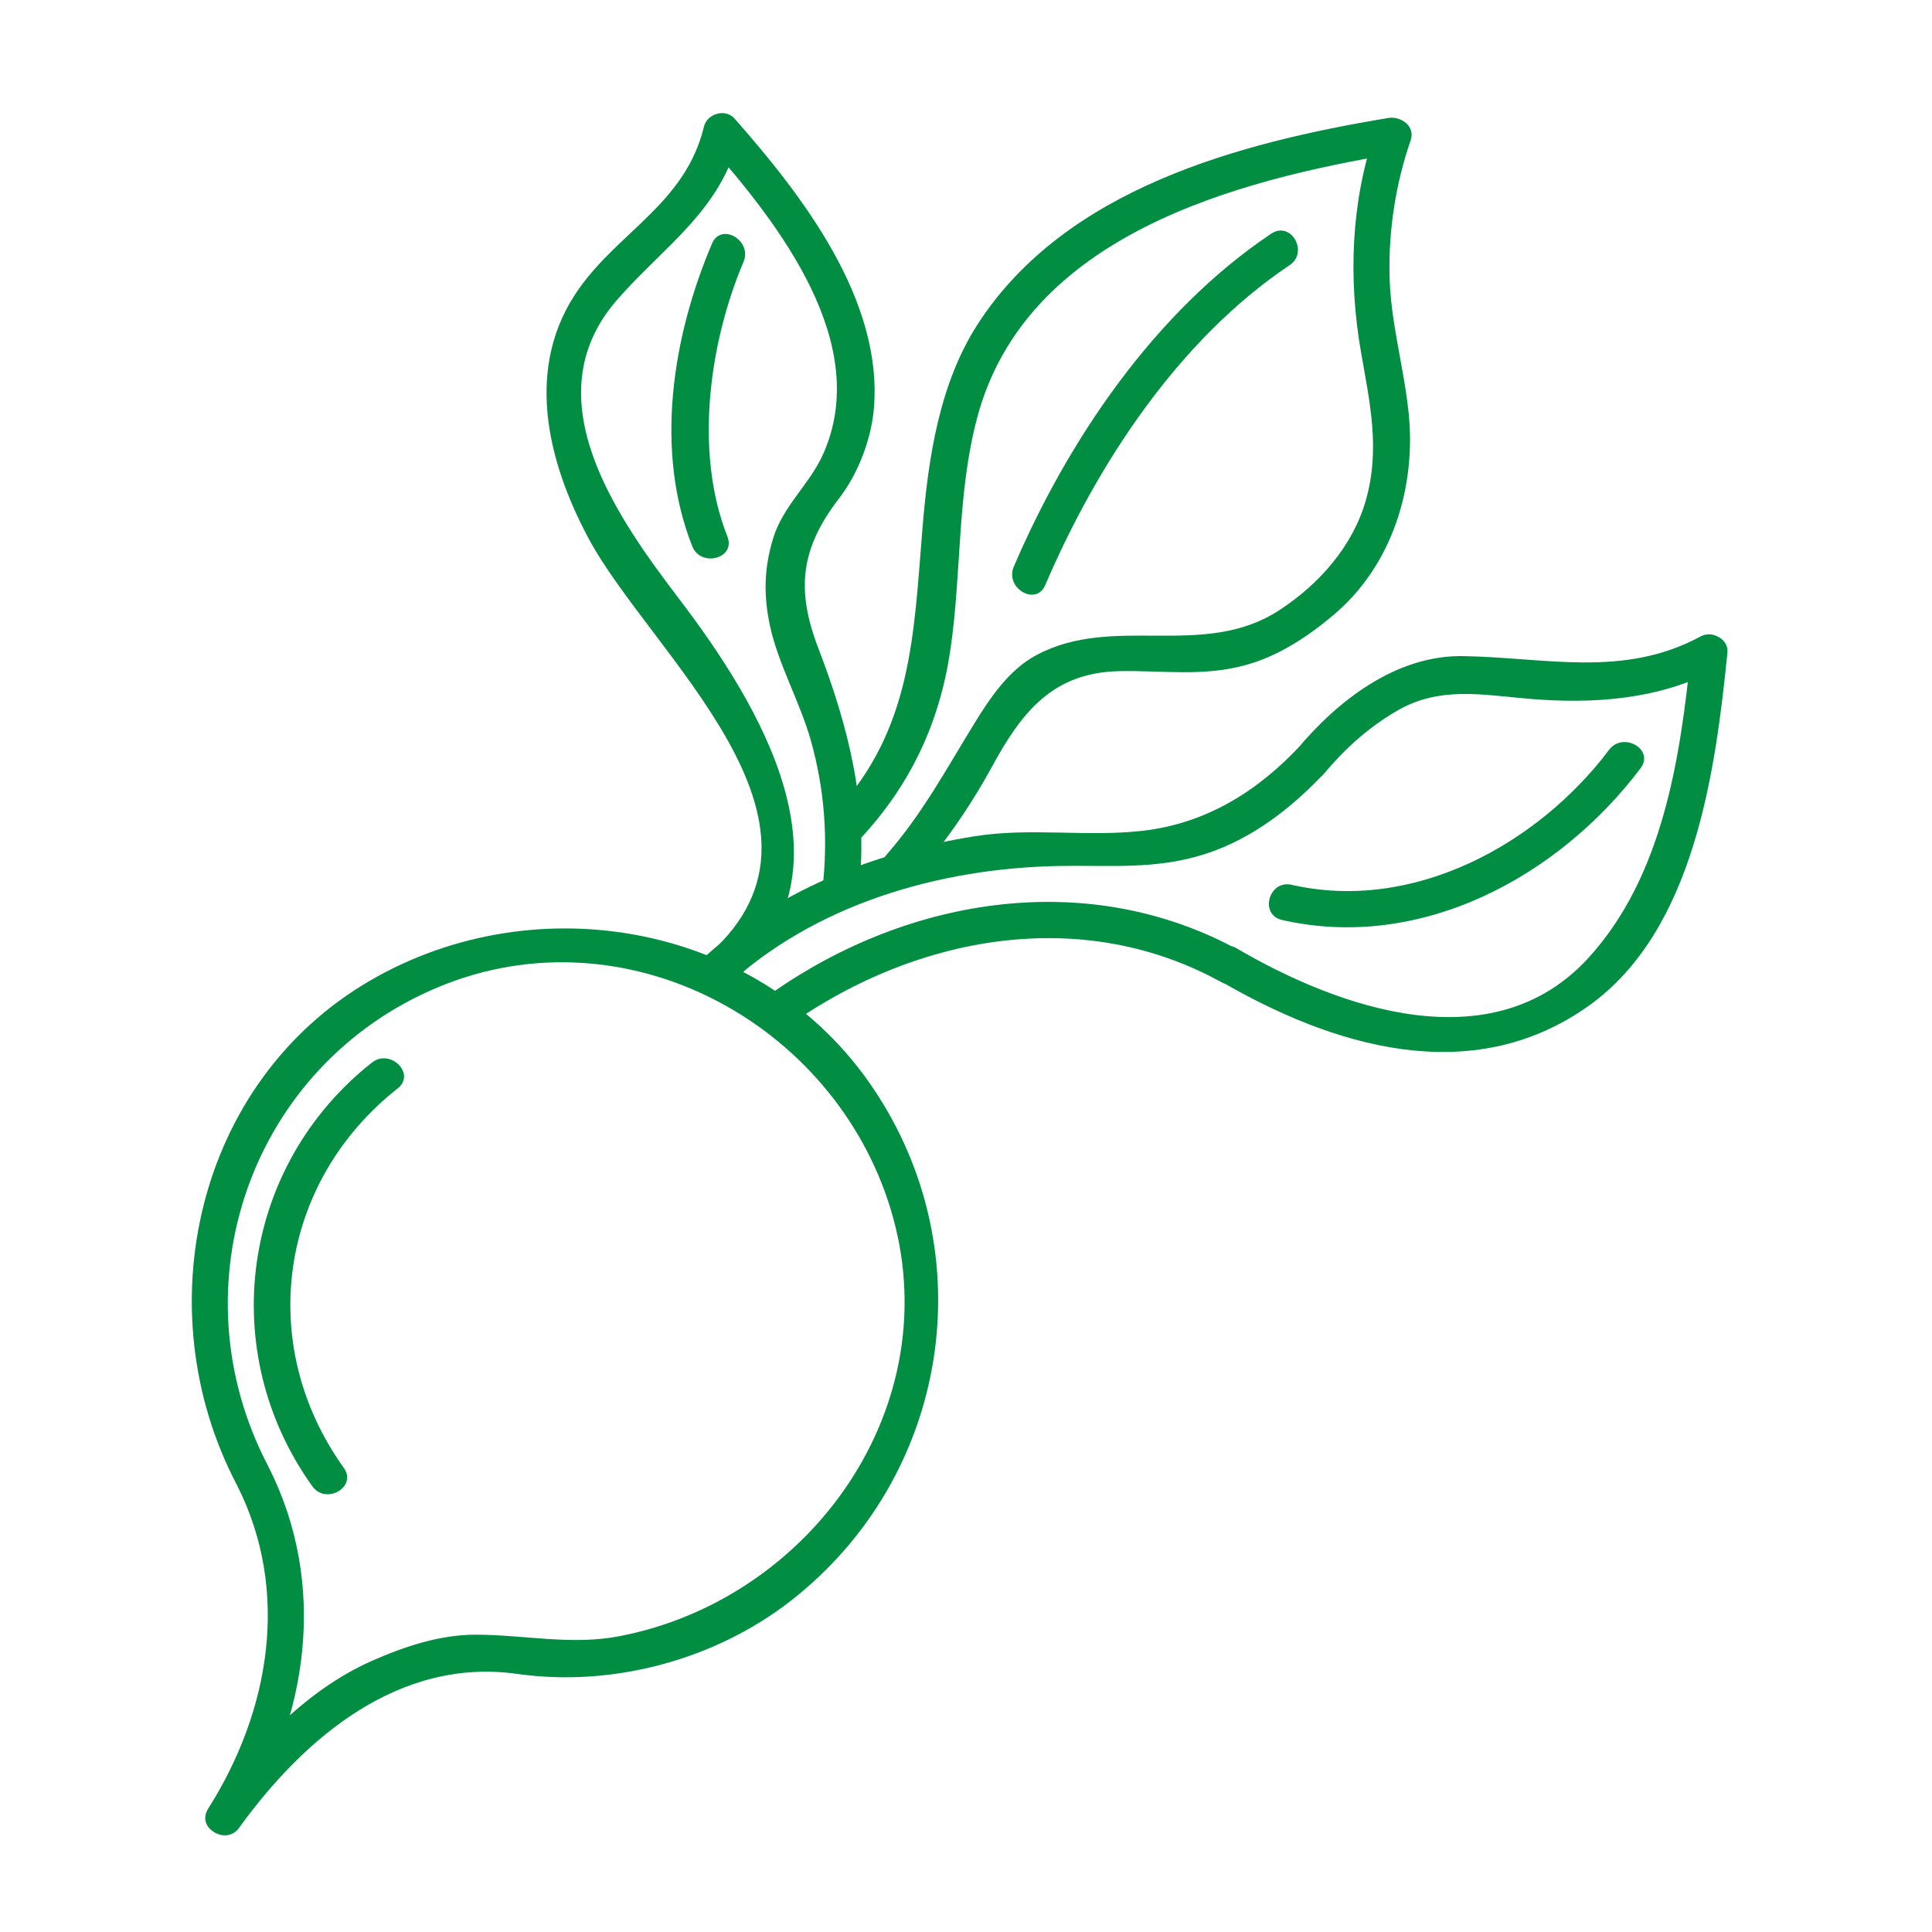
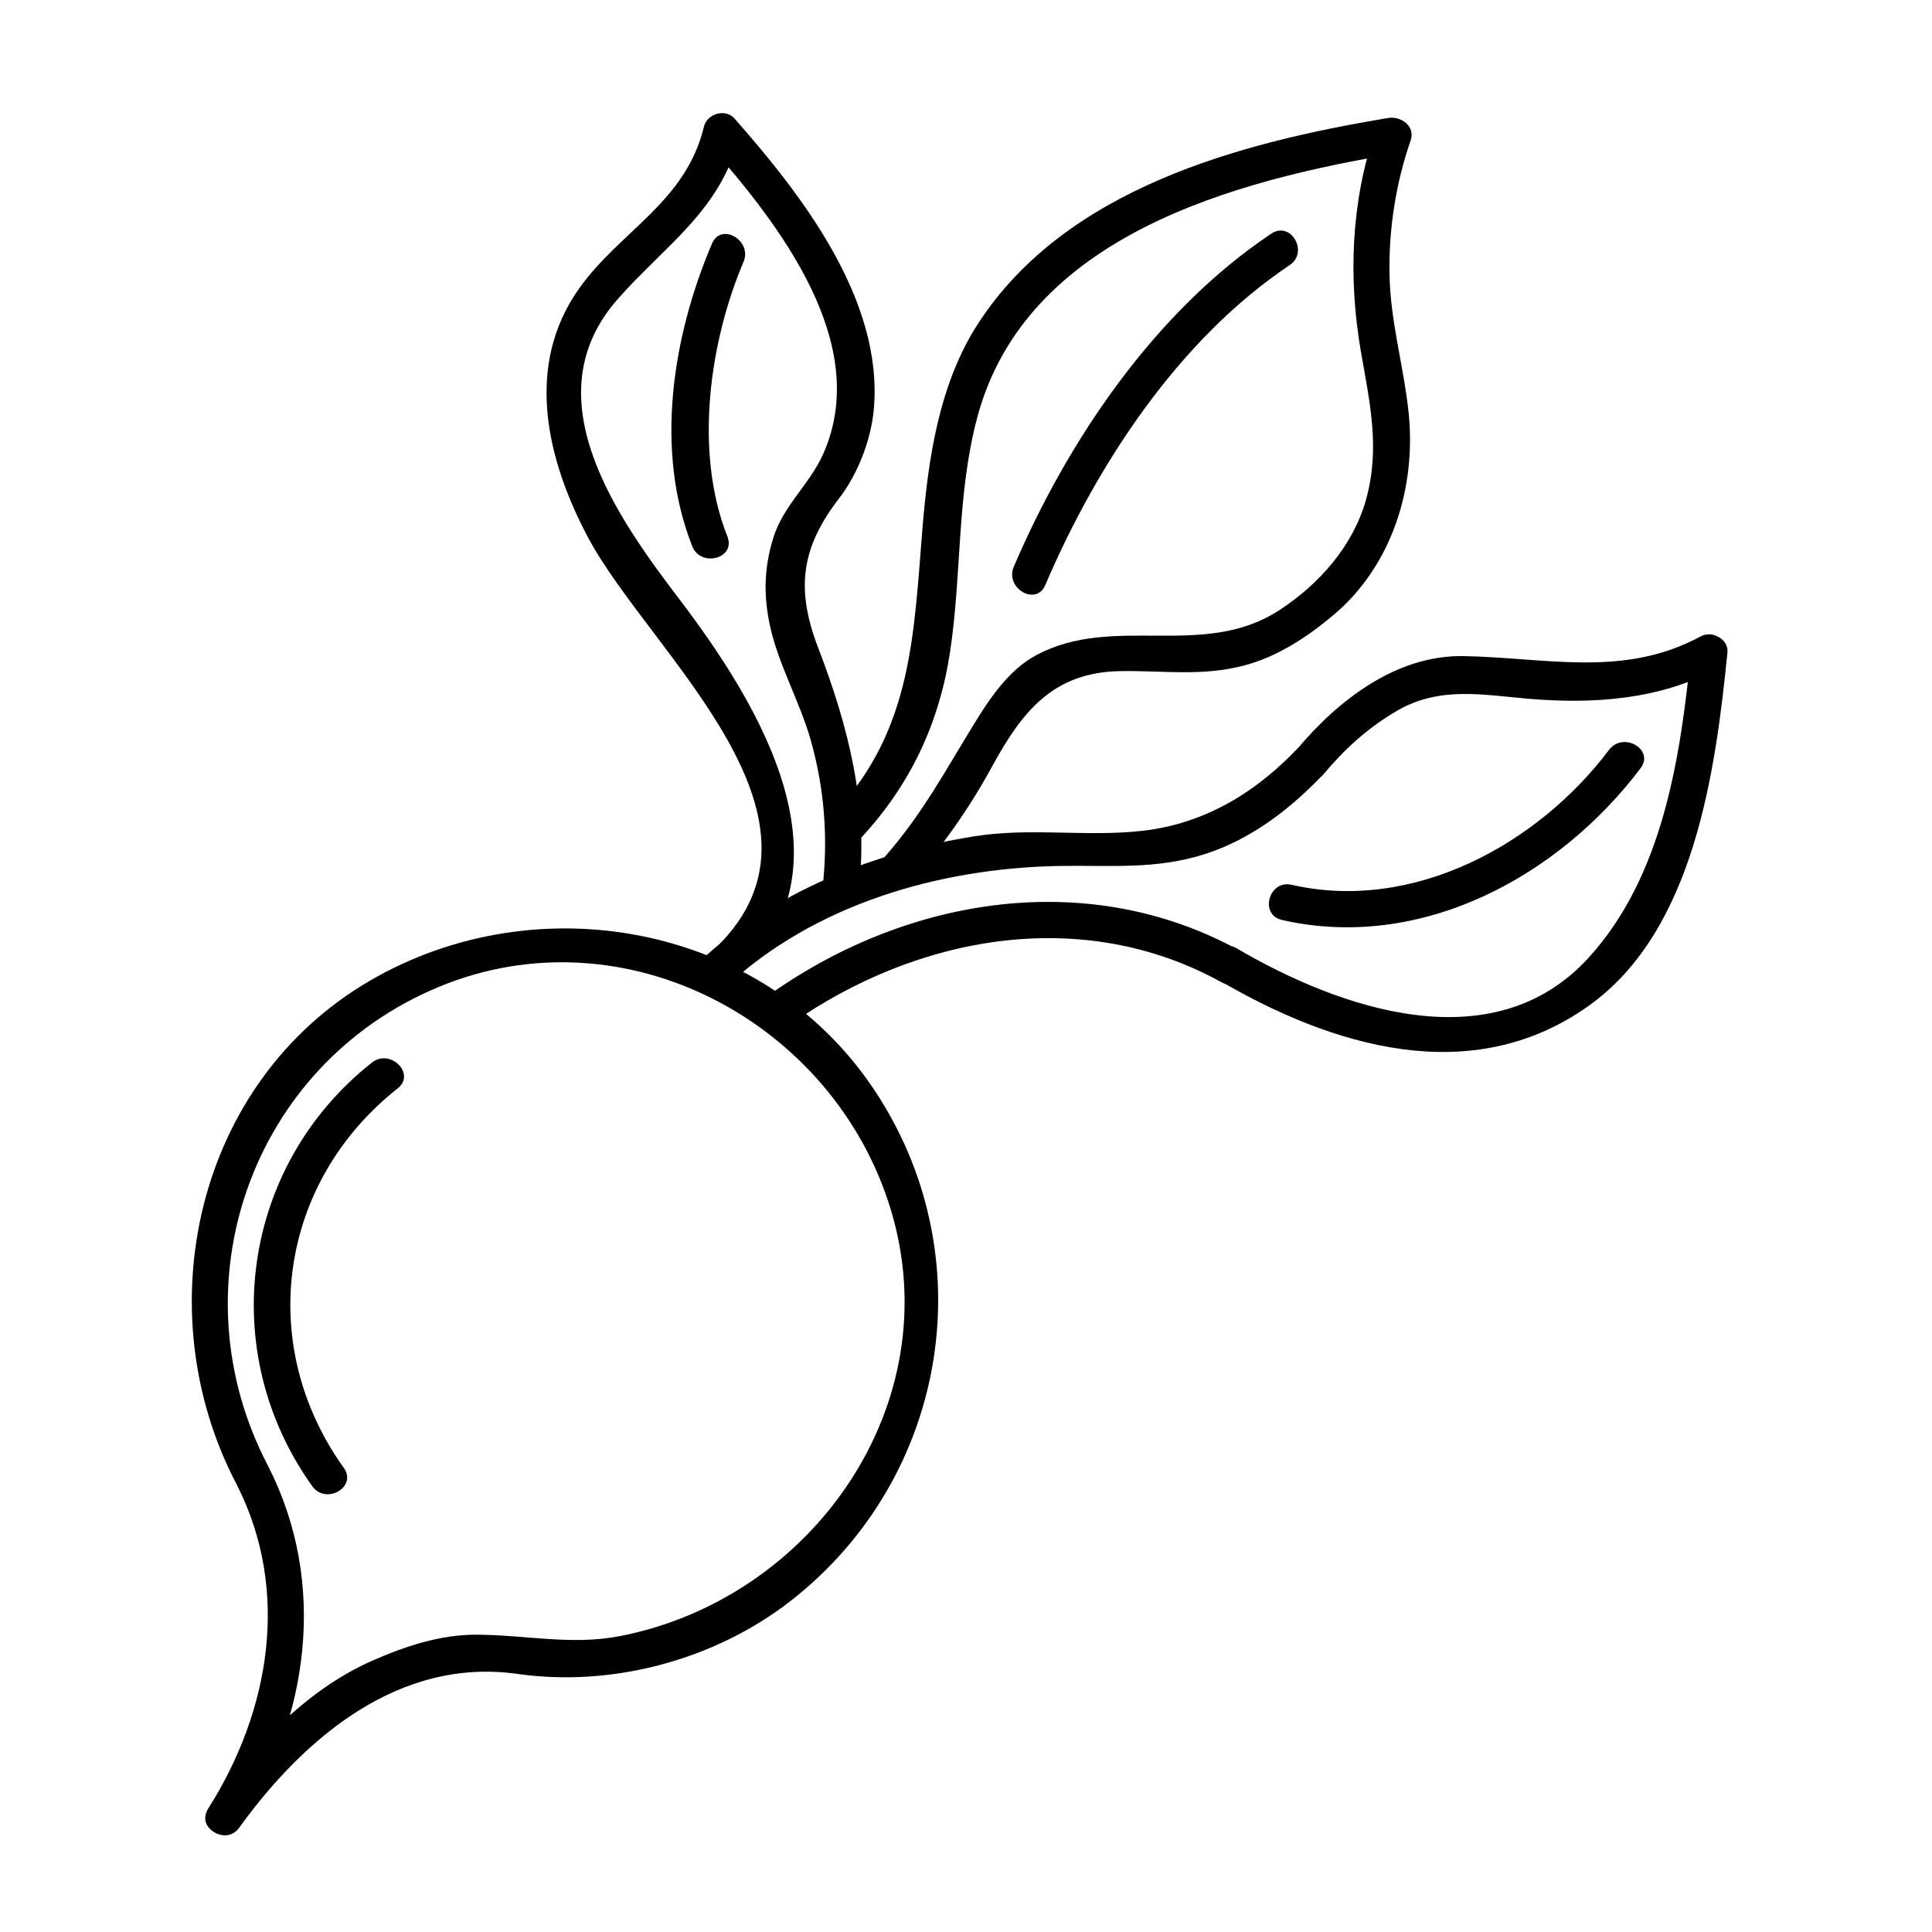
- <svg xmlns="http://www.w3.org/2000/svg" fill="#018E42" version="1.1" x="0px" y="0px" viewBox="0 0 100 100" enable-background="new 0 0 100 100" xml:space="preserve">
+ <svg xmlns="http://www.w3.org/2000/svg" fill="#000000" version="1.1" x="0px" y="0px" viewBox="0 0 100 100" enable-background="new 0 0 100 100" xml:space="preserve">
  <g>
    <g>
      <g>
-         <path fill="#018E42" d="M12.268,76.873c2.77,5.473,1.706,11.687-1.484,16.729c0.543,0.317,1.086,0.636,1.63,0.953     c0.305-0.485,0.921-1.529,1.087-1.736c-0.494-0.381-0.988-0.762-1.482-1.144c-0.402,0.648-0.822,1.286-1.235,1.927     c-0.67,1.04,0.93,1.918,1.63,0.953c3.367-4.643,8.266-8.777,14.369-7.913c4.933,0.699,10.247-0.733,14.169-3.801     c8.179-6.395,10.055-17.965,4.198-26.58c-5.74-8.444-17.355-10.54-26.005-5.499c-9.039,5.267-11.613,17.054-6.909,26.049     c0.564,1.078,2.193,0.124,1.63-0.953c-4.858-9.288-0.895-20.724,8.833-24.771c9.625-4.005,20.454,1.816,23.401,11.498     c3.079,10.113-4.081,20.191-14.048,22.106c-2.499,0.479-4.909-0.075-7.403-0.08c-1.879-0.004-3.695,0.604-5.392,1.352     c-3.509,1.547-6.269,4.598-8.474,7.639c0.543,0.317,1.086,0.636,1.63,0.953c0.413-0.642,0.833-1.278,1.235-1.927     c0.556-0.896-0.801-1.987-1.482-1.144c-0.525,0.65-0.939,1.41-1.383,2.117c-0.649,1.035,0.981,1.978,1.63,0.953     c3.566-5.637,4.557-12.562,1.484-18.635C13.348,74.834,11.72,75.79,12.268,76.873L12.268,76.873z" />
+         <path fill="#000000" d="M12.268,76.873c2.77,5.473,1.706,11.687-1.484,16.729c0.543,0.317,1.086,0.636,1.63,0.953     c0.305-0.485,0.921-1.529,1.087-1.736c-0.494-0.381-0.988-0.762-1.482-1.144c-0.402,0.648-0.822,1.286-1.235,1.927     c-0.67,1.04,0.93,1.918,1.63,0.953c3.367-4.643,8.266-8.777,14.369-7.913c4.933,0.699,10.247-0.733,14.169-3.801     c8.179-6.395,10.055-17.965,4.198-26.58c-5.74-8.444-17.355-10.54-26.005-5.499c-9.039,5.267-11.613,17.054-6.909,26.049     c0.564,1.078,2.193,0.124,1.63-0.953c-4.858-9.288-0.895-20.724,8.833-24.771c9.625-4.005,20.454,1.816,23.401,11.498     c3.079,10.113-4.081,20.191-14.048,22.106c-2.499,0.479-4.909-0.075-7.403-0.08c-1.879-0.004-3.695,0.604-5.392,1.352     c-3.509,1.547-6.269,4.598-8.474,7.639c0.543,0.317,1.086,0.636,1.63,0.953c0.413-0.642,0.833-1.278,1.235-1.927     c0.556-0.896-0.801-1.987-1.482-1.144c-0.525,0.65-0.939,1.41-1.383,2.117c-0.649,1.035,0.981,1.978,1.63,0.953     c3.566-5.637,4.557-12.562,1.484-18.635C13.348,74.834,11.72,75.79,12.268,76.873L12.268,76.873z" />
      </g>
    </g>
    <g>
      <g>
-         <path fill="#018E42" d="M40.944,52.998c6.548-4.58,15.061-6.145,22.282-2.157c1.089,0.601,1.915-0.925,0.953-1.63     c-0.057-0.042-0.113-0.083-0.17-0.125c-0.317,0.543-0.636,1.086-0.953,1.63c5.903,3.458,13.095,5.659,19.161,1.355     c5.493-3.897,6.578-12.177,7.195-18.298c0.073-0.722-0.852-1.163-1.42-0.815c-0.273,0.155-0.539,0.323-0.795,0.505     c-0.597,0.41-0.657,1.583,0.226,1.725c0.628,0.101,1.297-0.285,1.713-0.748c0.718-0.797-0.183-1.999-1.144-1.482     c-3.988,2.145-8.02,1.066-12.27,1.002c-3.457-0.052-6.473,2.295-8.575,4.807c-0.771,0.921,0.521,2.254,1.334,1.335     c0.053-0.06,0.105-0.119,0.157-0.178c0.801-0.905-0.499-2.231-1.334-1.335c-2.214,2.376-4.891,4.039-8.165,4.413     c-2.894,0.331-5.795-0.182-8.714,0.286c-5.208,0.833-10.294,2.831-14.196,6.464c-0.892,0.831,0.445,2.164,1.335,1.335     c4.601-4.286,11.043-6.145,17.22-6.264c2.664-0.051,5.026,0.207,7.605-0.623c2.443-0.787,4.523-2.423,6.249-4.275     c-0.444-0.445-0.89-0.89-1.334-1.335c-0.053,0.06-0.105,0.119-0.157,0.178c0.444,0.445,0.89,0.89,1.334,1.335     c1.114-1.331,2.301-2.418,3.808-3.302c2.205-1.293,4.419-0.839,6.806-0.635c3.385,0.289,6.815,0.053,9.851-1.578     c-0.382-0.494-0.763-0.988-1.144-1.482c-0.33,0.366-0.709,0.129,0.122,0.262c0.075,0.575,0.15,1.15,0.226,1.725     c0.257-0.182,0.521-0.35,0.796-0.505c-0.474-0.271-0.947-0.543-1.42-0.815c-0.551,5.457-1.453,11.591-5.313,15.812     c-4.948,5.41-12.894,2.612-18.203-0.499c-1.074-0.629-1.912,0.927-0.953,1.63c0.057,0.042,0.113,0.083,0.17,0.125     c0.317-0.543,0.636-1.086,0.953-1.63c-7.785-4.298-17.083-2.812-24.188,2.158C39.003,52.061,39.944,53.698,40.944,52.998     L40.944,52.998z" />
+         <path fill="#000000" d="M40.944,52.998c6.548-4.58,15.061-6.145,22.282-2.157c1.089,0.601,1.915-0.925,0.953-1.63     c-0.057-0.042-0.113-0.083-0.17-0.125c-0.317,0.543-0.636,1.086-0.953,1.63c5.903,3.458,13.095,5.659,19.161,1.355     c5.493-3.897,6.578-12.177,7.195-18.298c0.073-0.722-0.852-1.163-1.42-0.815c-0.273,0.155-0.539,0.323-0.795,0.505     c-0.597,0.41-0.657,1.583,0.226,1.725c0.628,0.101,1.297-0.285,1.713-0.748c0.718-0.797-0.183-1.999-1.144-1.482     c-3.988,2.145-8.02,1.066-12.27,1.002c-3.457-0.052-6.473,2.295-8.575,4.807c-0.771,0.921,0.521,2.254,1.334,1.335     c0.053-0.06,0.105-0.119,0.157-0.178c0.801-0.905-0.499-2.231-1.334-1.335c-2.214,2.376-4.891,4.039-8.165,4.413     c-2.894,0.331-5.795-0.182-8.714,0.286c-5.208,0.833-10.294,2.831-14.196,6.464c-0.892,0.831,0.445,2.164,1.335,1.335     c4.601-4.286,11.043-6.145,17.22-6.264c2.664-0.051,5.026,0.207,7.605-0.623c2.443-0.787,4.523-2.423,6.249-4.275     c-0.444-0.445-0.89-0.89-1.334-1.335c-0.053,0.06-0.105,0.119-0.157,0.178c0.444,0.445,0.89,0.89,1.334,1.335     c1.114-1.331,2.301-2.418,3.808-3.302c2.205-1.293,4.419-0.839,6.806-0.635c3.385,0.289,6.815,0.053,9.851-1.578     c-0.382-0.494-0.763-0.988-1.144-1.482c-0.33,0.366-0.709,0.129,0.122,0.262c0.075,0.575,0.15,1.15,0.226,1.725     c0.257-0.182,0.521-0.35,0.796-0.505c-0.474-0.271-0.947-0.543-1.42-0.815c-0.551,5.457-1.453,11.591-5.313,15.812     c-4.948,5.41-12.894,2.612-18.203-0.499c-1.074-0.629-1.912,0.927-0.953,1.63c0.057,0.042,0.113,0.083,0.17,0.125     c0.317-0.543,0.636-1.086,0.953-1.63c-7.785-4.298-17.083-2.812-24.188,2.158C39.003,52.061,39.944,53.698,40.944,52.998     L40.944,52.998z" />
      </g>
    </g>
    <g>
      <g>
-         <path fill="#018E42" d="M38.045,50.706c6.463-5.736,1.253-14.255-2.866-19.67c-3.214-4.225-7.663-10.429-3.251-15.502     c2.416-2.778,5.402-4.628,6.332-8.484c-0.526,0.139-1.052,0.277-1.578,0.417c3.647,4.136,8.479,10.337,5.917,16.051     c-0.694,1.549-2.068,2.668-2.576,4.329c-0.477,1.561-0.51,2.941-0.172,4.532c0.421,1.98,1.556,3.956,2.114,5.934     c0.713,2.525,0.907,5.109,0.603,7.708c-0.141,1.208,1.748,1.194,1.888,0c0.507-4.341-0.557-8.454-2.105-12.486     c-1.163-3.03-0.906-5.167,1.087-7.749c0.98-1.27,1.661-3.058,1.795-4.652c0.471-5.608-3.692-11.004-7.217-15.002     c-0.467-0.53-1.417-0.249-1.578,0.417c-0.946,3.929-4.339,5.392-6.462,8.382c-2.844,4.005-1.684,8.856,0.468,12.9     c3.185,5.986,13.941,14.73,6.266,21.541C35.798,50.181,37.138,51.511,38.045,50.706L38.045,50.706z" />
+         <path fill="#000000" d="M38.045,50.706c6.463-5.736,1.253-14.255-2.866-19.67c-3.214-4.225-7.663-10.429-3.251-15.502     c2.416-2.778,5.402-4.628,6.332-8.484c-0.526,0.139-1.052,0.277-1.578,0.417c3.647,4.136,8.479,10.337,5.917,16.051     c-0.694,1.549-2.068,2.668-2.576,4.329c-0.477,1.561-0.51,2.941-0.172,4.532c0.421,1.98,1.556,3.956,2.114,5.934     c0.713,2.525,0.907,5.109,0.603,7.708c-0.141,1.208,1.748,1.194,1.888,0c0.507-4.341-0.557-8.454-2.105-12.486     c-1.163-3.03-0.906-5.167,1.087-7.749c0.98-1.27,1.661-3.058,1.795-4.652c0.471-5.608-3.692-11.004-7.217-15.002     c-0.467-0.53-1.417-0.249-1.578,0.417c-0.946,3.929-4.339,5.392-6.462,8.382c-2.844,4.005-1.684,8.856,0.468,12.9     c3.185,5.986,13.941,14.73,6.266,21.541C35.798,50.181,37.138,51.511,38.045,50.706L38.045,50.706z" />
      </g>
    </g>
    <g>
      <g>
-         <path fill="#018E42" d="M44.575,43.36c2.552-2.753,4.045-5.931,4.603-9.638c0.611-4.056,0.337-8.109,1.404-12.114     c2.512-9.417,13.332-12.279,21.771-13.681c-0.387-0.387-0.774-0.774-1.161-1.161c-1.272,3.681-1.412,7.646-0.747,11.459     c0.457,2.623,0.995,4.979,0.267,7.613c-0.671,2.421-2.438,4.408-4.503,5.75c-3.94,2.562-8.569,0.168-12.579,2.327     c-1.407,0.757-2.379,2.198-3.191,3.52c-1.472,2.395-2.71,4.709-4.586,6.847c-0.799,0.911,0.53,2.251,1.335,1.335     c1.614-1.84,2.99-3.794,4.163-5.945c1.529-2.802,3.13-4.868,6.603-4.934c2.245-0.042,4.276,0.293,6.486-0.305     c1.707-0.461,3.214-1.454,4.552-2.575c3.073-2.572,4.324-6.646,3.915-10.522c-0.253-2.396-0.938-4.677-0.986-7.104     c-0.047-2.357,0.323-4.738,1.093-6.964c0.258-0.746-0.512-1.269-1.161-1.161C64.13,7.389,55.154,9.77,50.623,16.752     c-2.01,3.097-2.581,6.989-2.876,10.591c-0.452,5.511-0.533,10.396-4.506,14.682C42.415,42.916,43.746,44.254,44.575,43.36     L44.575,43.36z" />
+         <path fill="#000000" d="M44.575,43.36c2.552-2.753,4.045-5.931,4.603-9.638c0.611-4.056,0.337-8.109,1.404-12.114     c2.512-9.417,13.332-12.279,21.771-13.681c-0.387-0.387-0.774-0.774-1.161-1.161c-1.272,3.681-1.412,7.646-0.747,11.459     c0.457,2.623,0.995,4.979,0.267,7.613c-0.671,2.421-2.438,4.408-4.503,5.75c-3.94,2.562-8.569,0.168-12.579,2.327     c-1.407,0.757-2.379,2.198-3.191,3.52c-1.472,2.395-2.71,4.709-4.586,6.847c-0.799,0.911,0.53,2.251,1.335,1.335     c1.614-1.84,2.99-3.794,4.163-5.945c1.529-2.802,3.13-4.868,6.603-4.934c2.245-0.042,4.276,0.293,6.486-0.305     c1.707-0.461,3.214-1.454,4.552-2.575c3.073-2.572,4.324-6.646,3.915-10.522c-0.253-2.396-0.938-4.677-0.986-7.104     c-0.047-2.357,0.323-4.738,1.093-6.964c0.258-0.746-0.512-1.269-1.161-1.161C64.13,7.389,55.154,9.77,50.623,16.752     c-2.01,3.097-2.581,6.989-2.876,10.591c-0.452,5.511-0.533,10.396-4.506,14.682C42.415,42.916,43.746,44.254,44.575,43.36     L44.575,43.36z" />
      </g>
    </g>
    <g>
      <g>
-         <path fill="#018E42" d="M17.795,75.976c-4.572-6.38-3.366-14.785,2.792-19.644c0.955-0.753-0.391-2.079-1.335-1.334     c-6.766,5.338-8.102,14.931-3.086,21.931C16.868,77.908,18.506,76.968,17.795,75.976L17.795,75.976z" />
+         <path fill="#000000" d="M17.795,75.976c-4.572-6.38-3.366-14.785,2.792-19.644c0.955-0.753-0.391-2.079-1.335-1.334     c-6.766,5.338-8.102,14.931-3.086,21.931C16.868,77.908,18.506,76.968,17.795,75.976L17.795,75.976z" />
      </g>
    </g>
    <g>
      <g>
-         <path fill="#018E42" d="M66.355,47.617c7.188,1.641,14.329-2.241,18.562-7.856c0.733-0.973-0.906-1.911-1.629-0.952     c-3.697,4.904-10.139,8.426-16.432,6.988C65.673,45.526,65.169,47.346,66.355,47.617L66.355,47.617z" />
+         <path fill="#000000" d="M66.355,47.617c7.188,1.641,14.329-2.241,18.562-7.856c0.733-0.973-0.906-1.911-1.629-0.952     c-3.697,4.904-10.139,8.426-16.432,6.988C65.673,45.526,65.169,47.346,66.355,47.617L66.355,47.617z" />
      </g>
    </g>
    <g>
      <g>
-         <path fill="#018E42" d="M65.8,12.094c-6.022,4.03-10.526,10.696-13.327,17.238c-0.474,1.105,1.151,2.068,1.629,0.952     c2.671-6.237,6.895-12.708,12.651-16.561C67.759,13.05,66.814,11.415,65.8,12.094L65.8,12.094z" />
+         <path fill="#000000" d="M65.8,12.094c-6.022,4.03-10.526,10.696-13.327,17.238c-0.474,1.105,1.151,2.068,1.629,0.952     c2.671-6.237,6.895-12.708,12.651-16.561C67.759,13.05,66.814,11.415,65.8,12.094L65.8,12.094z" />
      </g>
    </g>
    <g>
      <g>
-         <path fill="#018E42" d="M36.854,12.606c-2.05,4.81-2.987,10.703-1.023,15.668c0.442,1.118,2.269,0.631,1.82-0.502     c-1.774-4.485-0.872-10.215,0.833-14.214C38.955,12.453,37.33,11.49,36.854,12.606L36.854,12.606z" />
+         <path fill="#000000" d="M36.854,12.606c-2.05,4.81-2.987,10.703-1.023,15.668c0.442,1.118,2.269,0.631,1.82-0.502     c-1.774-4.485-0.872-10.215,0.833-14.214C38.955,12.453,37.33,11.49,36.854,12.606L36.854,12.606z" />
      </g>
    </g>
  </g>
</svg>
